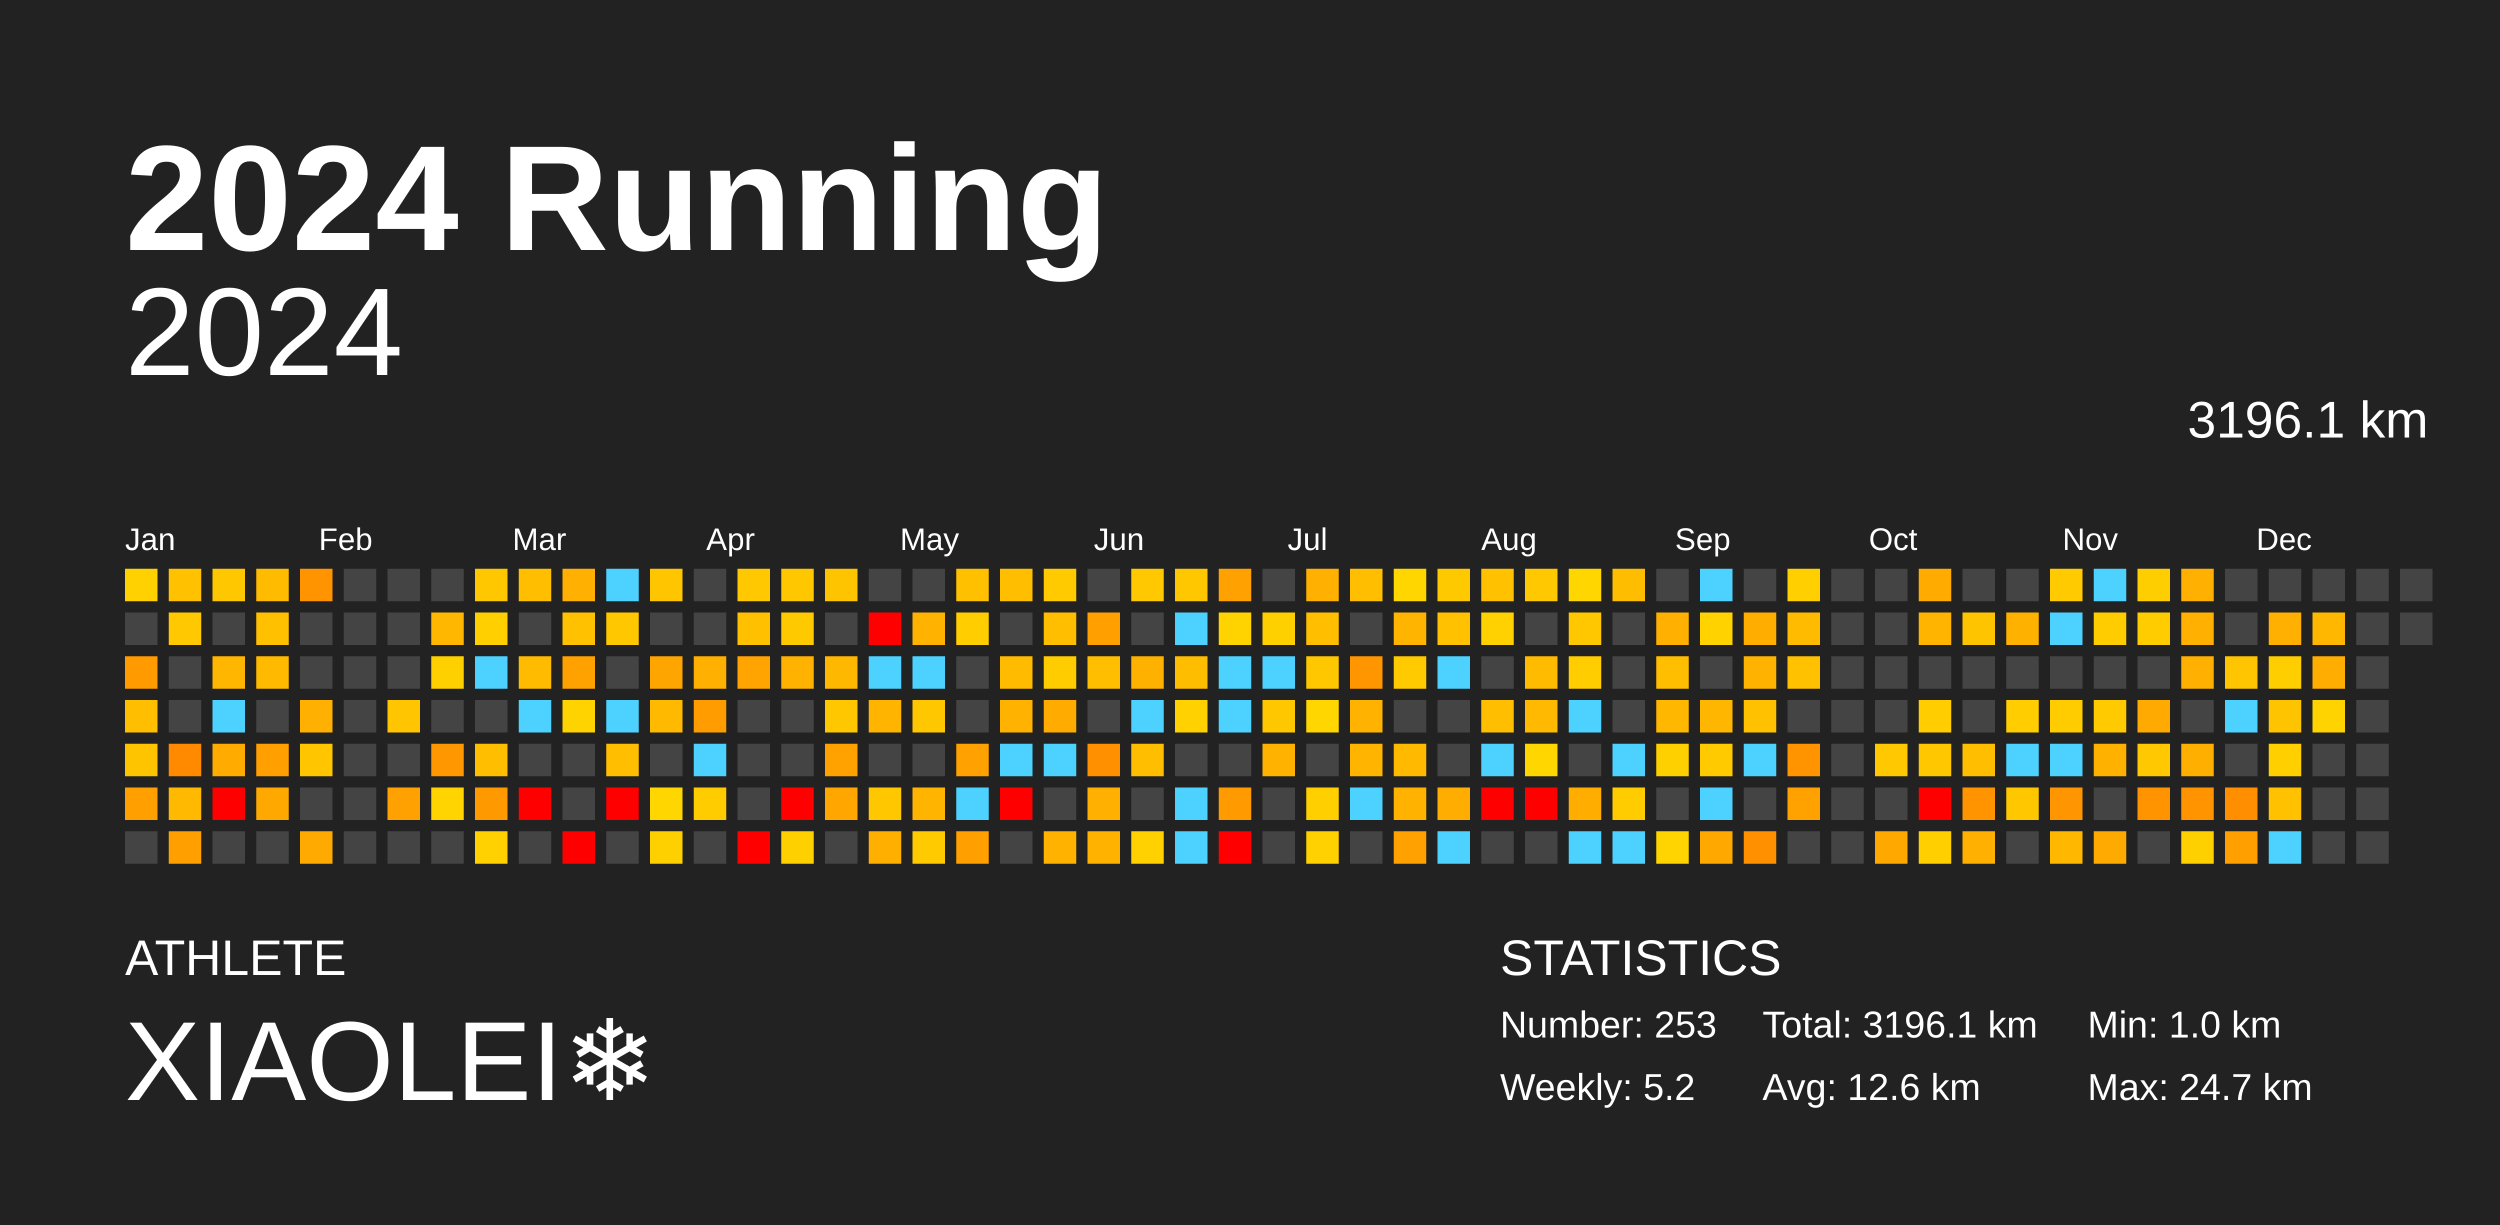
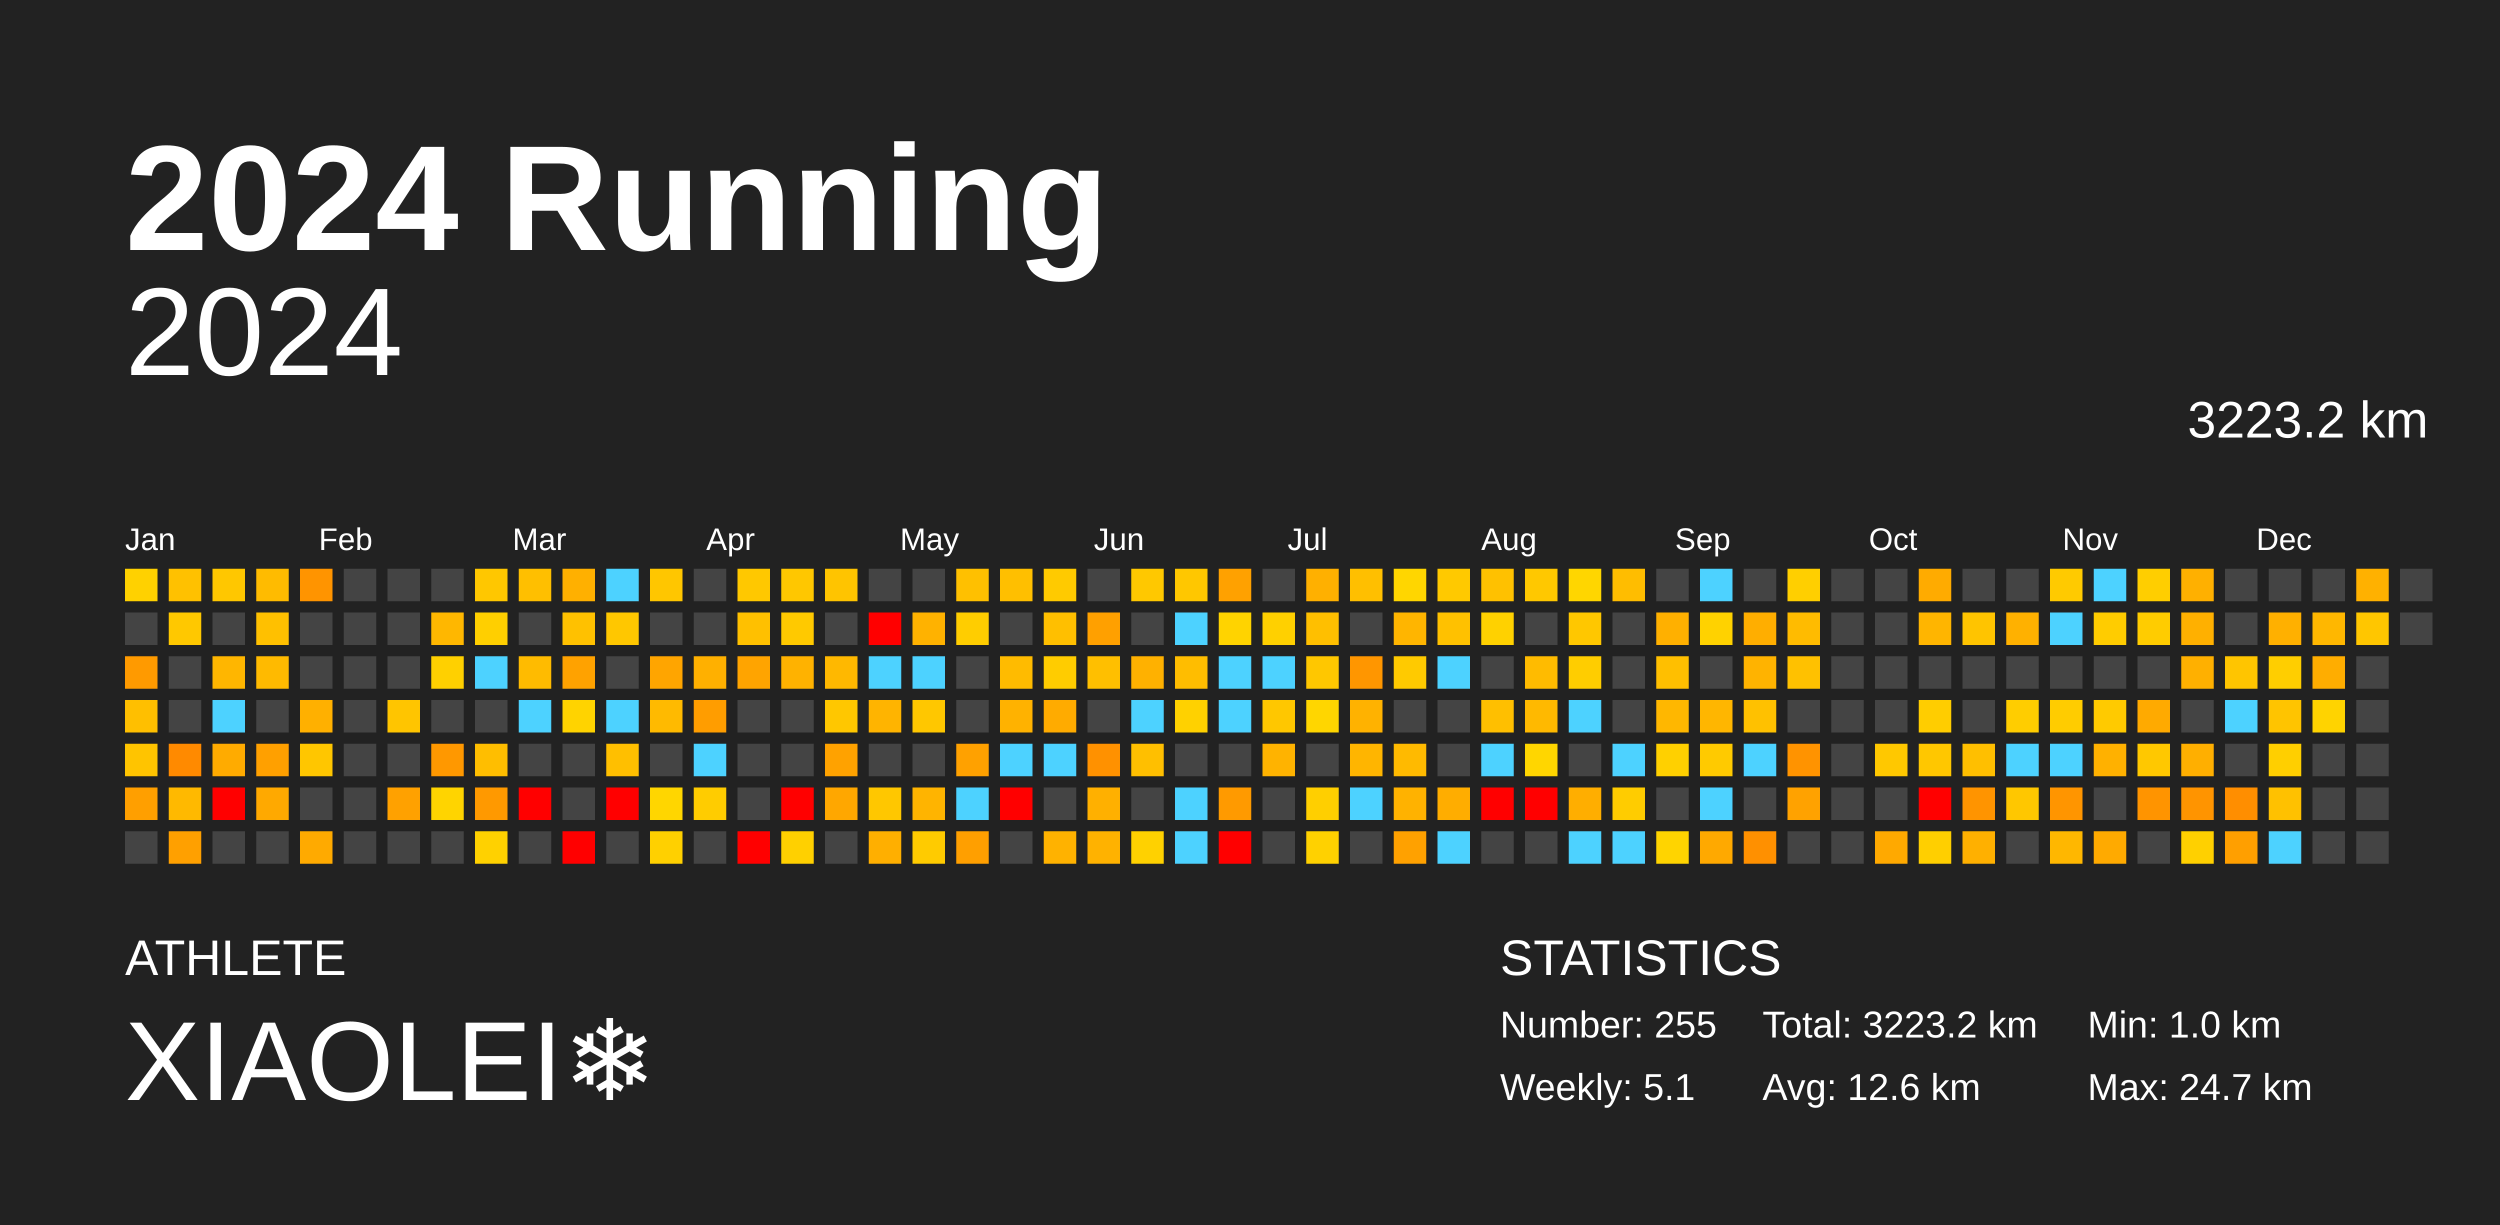
<svg xmlns="http://www.w3.org/2000/svg" baseProfile="full" height="98mm" version="1.1" viewBox="0,0,200,98" width="200mm">
  <defs />
  <rect fill="#222222" height="98" width="200" x="0" y="0" />
  <text fill="#FFFFFF" style="font-size:12px; font-family:Arial; font-weight:bold;" x="10" y="20">2024 Running</text>
  <text fill="#FFFFFF" style="font-size:4px; font-family:Arial" x="10" y="78">ATHLETE</text>
  <text fill="#FFFFFF" style="font-size:9px; font-family:Arial" x="10" y="88">XIAOLEI❄️</text>
  <text fill="#FFFFFF" style="font-size:4px; font-family:Arial" x="120" y="78">STATISTICS</text>
-   <text fill="#FFFFFF" style="font-size:3px; font-family:Arial" x="120" y="83">Number: 253</text>
-   <text fill="#FFFFFF" style="font-size:3px; font-family:Arial" x="120" y="88">Weekly: 5.2</text>
-   <text fill="#FFFFFF" style="font-size:3px; font-family:Arial" x="141" y="83">Total: 3196.1 km</text>
+   <text fill="#FFFFFF" style="font-size:3px; font-family:Arial" x="120" y="83">Number: 255</text>
+   <text fill="#FFFFFF" style="font-size:3px; font-family:Arial" x="120" y="88">Weekly: 5.1</text>
+   <text fill="#FFFFFF" style="font-size:3px; font-family:Arial" x="141" y="83">Total: 3223.2 km</text>
  <text fill="#FFFFFF" style="font-size:3px; font-family:Arial" x="141" y="88">Avg: 12.6 km</text>
  <text fill="#FFFFFF" style="font-size:3px; font-family:Arial" x="167" y="83">Min: 1.0 km</text>
  <text fill="#FFFFFF" style="font-size:3px; font-family:Arial" x="167" y="88">Max: 24.7 km</text>
  <text alignment-baseline="hanging" fill="#FFFFFF" style="font-size:10.0px; font-family:Arial;" x="10" y="30">2024</text>
-   <text alignment-baseline="hanging" fill="#FFFFFF" style="font-size:4.125px; font-family:Arial;" x="175" y="35">3196.1 km</text>
+   <text alignment-baseline="hanging" fill="#FFFFFF" style="font-size:4.125px; font-family:Arial;" x="175" y="35">3223.2 km</text>
  <text fill="#FFFFFF" style="font-size:2.5px; font-family:Arial" x="10.0" y="44">Jan</text>
  <text fill="#FFFFFF" style="font-size:2.5px; font-family:Arial" x="25.5" y="44">Feb</text>
  <text fill="#FFFFFF" style="font-size:2.5px; font-family:Arial" x="41.0" y="44">Mar</text>
  <text fill="#FFFFFF" style="font-size:2.5px; font-family:Arial" x="56.5" y="44">Apr</text>
  <text fill="#FFFFFF" style="font-size:2.5px; font-family:Arial" x="72.0" y="44">May</text>
  <text fill="#FFFFFF" style="font-size:2.5px; font-family:Arial" x="87.5" y="44">Jun</text>
  <text fill="#FFFFFF" style="font-size:2.5px; font-family:Arial" x="103.0" y="44">Jul</text>
  <text fill="#FFFFFF" style="font-size:2.5px; font-family:Arial" x="118.5" y="44">Aug</text>
  <text fill="#FFFFFF" style="font-size:2.5px; font-family:Arial" x="134.0" y="44">Sep</text>
  <text fill="#FFFFFF" style="font-size:2.5px; font-family:Arial" x="149.5" y="44">Oct</text>
  <text fill="#FFFFFF" style="font-size:2.5px; font-family:Arial" x="165.0" y="44">Nov</text>
  <text fill="#FFFFFF" style="font-size:2.5px; font-family:Arial" x="180.5" y="44">Dec</text>
  <rect fill="#ffd100" height="2.6" width="2.6" x="10.0" y="45.5" />
  <rect fill="#444444" height="2.6" width="2.6" x="10.0" y="49.0" />
  <rect fill="#ff9a00" height="2.6" width="2.6" x="10.0" y="52.5" />
  <rect fill="#ffbf00" height="2.6" width="2.6" x="10.0" y="56.0" />
  <rect fill="#ffc400" height="2.6" width="2.6" x="10.0" y="59.5" />
  <rect fill="#ff9f00" height="2.6" width="2.6" x="10.0" y="63.0" />
  <rect fill="#444444" height="2.6" width="2.6" x="10.0" y="66.5" />
  <rect fill="#ffc100" height="2.6" width="2.6" x="13.5" y="45.5" />
  <rect fill="#ffc800" height="2.6" width="2.6" x="13.5" y="49.0" />
  <rect fill="#444444" height="2.6" width="2.6" x="13.5" y="52.5" />
  <rect fill="#444444" height="2.6" width="2.6" x="13.5" y="56.0" />
  <rect fill="#ff8a00" height="2.6" width="2.6" x="13.5" y="59.5" />
  <rect fill="#ffb900" height="2.6" width="2.6" x="13.5" y="63.0" />
  <rect fill="#ffa000" height="2.6" width="2.6" x="13.5" y="66.5" />
  <rect fill="#ffc700" height="2.6" width="2.6" x="17.0" y="45.5" />
  <rect fill="#444444" height="2.6" width="2.6" x="17.0" y="49.0" />
  <rect fill="#ffb600" height="2.6" width="2.6" x="17.0" y="52.5" />
  <rect fill="#4dd2ff" height="2.6" width="2.6" x="17.0" y="56.0" />
  <rect fill="#ffab00" height="2.6" width="2.6" x="17.0" y="59.5" />
  <rect fill="red" height="2.6" width="2.6" x="17.0" y="63.0" />
  <rect fill="#444444" height="2.6" width="2.6" x="17.0" y="66.5" />
  <rect fill="#ffbb00" height="2.6" width="2.6" x="20.5" y="45.5" />
  <rect fill="#ffc000" height="2.6" width="2.6" x="20.5" y="49.0" />
  <rect fill="#ffba00" height="2.6" width="2.6" x="20.5" y="52.5" />
  <rect fill="#444444" height="2.6" width="2.6" x="20.5" y="56.0" />
  <rect fill="#ffa000" height="2.6" width="2.6" x="20.5" y="59.5" />
  <rect fill="#ffa900" height="2.6" width="2.6" x="20.5" y="63.0" />
  <rect fill="#444444" height="2.6" width="2.6" x="20.5" y="66.5" />
  <rect fill="#ff9400" height="2.6" width="2.6" x="24.0" y="45.5" />
  <rect fill="#444444" height="2.6" width="2.6" x="24.0" y="49.0" />
  <rect fill="#444444" height="2.6" width="2.6" x="24.0" y="52.5" />
  <rect fill="#ffb000" height="2.6" width="2.6" x="24.0" y="56.0" />
  <rect fill="#ffc600" height="2.6" width="2.6" x="24.0" y="59.5" />
  <rect fill="#444444" height="2.6" width="2.6" x="24.0" y="63.0" />
  <rect fill="#ffaa00" height="2.6" width="2.6" x="24.0" y="66.5" />
  <rect fill="#444444" height="2.6" width="2.6" x="27.5" y="45.5" />
  <rect fill="#444444" height="2.6" width="2.6" x="27.5" y="49.0" />
  <rect fill="#444444" height="2.6" width="2.6" x="27.5" y="52.5" />
  <rect fill="#444444" height="2.6" width="2.6" x="27.5" y="56.0" />
  <rect fill="#444444" height="2.6" width="2.6" x="27.5" y="59.5" />
  <rect fill="#444444" height="2.6" width="2.6" x="27.5" y="63.0" />
  <rect fill="#444444" height="2.6" width="2.6" x="27.5" y="66.5" />
  <rect fill="#444444" height="2.6" width="2.6" x="31.0" y="45.5" />
  <rect fill="#444444" height="2.6" width="2.6" x="31.0" y="49.0" />
  <rect fill="#444444" height="2.6" width="2.6" x="31.0" y="52.5" />
  <rect fill="#ffc500" height="2.6" width="2.6" x="31.0" y="56.0" />
  <rect fill="#444444" height="2.6" width="2.6" x="31.0" y="59.5" />
  <rect fill="#ffa100" height="2.6" width="2.6" x="31.0" y="63.0" />
  <rect fill="#444444" height="2.6" width="2.6" x="31.0" y="66.5" />
  <rect fill="#444444" height="2.6" width="2.6" x="34.5" y="45.5" />
  <rect fill="#ffb700" height="2.6" width="2.6" x="34.5" y="49.0" />
  <rect fill="#ffd000" height="2.6" width="2.6" x="34.5" y="52.5" />
  <rect fill="#444444" height="2.6" width="2.6" x="34.5" y="56.0" />
  <rect fill="#ff9800" height="2.6" width="2.6" x="34.5" y="59.5" />
  <rect fill="#ffd400" height="2.6" width="2.6" x="34.5" y="63.0" />
  <rect fill="#444444" height="2.6" width="2.6" x="34.5" y="66.5" />
  <rect fill="#ffc700" height="2.6" width="2.6" x="38.0" y="45.5" />
  <rect fill="#ffcf00" height="2.6" width="2.6" x="38.0" y="49.0" />
  <rect fill="#4dd2ff" height="2.6" width="2.6" x="38.0" y="52.5" />
  <rect fill="#444444" height="2.6" width="2.6" x="38.0" y="56.0" />
  <rect fill="#ffbe00" height="2.6" width="2.6" x="38.0" y="59.5" />
  <rect fill="#ff9900" height="2.6" width="2.6" x="38.0" y="63.0" />
  <rect fill="#ffd100" height="2.6" width="2.6" x="38.0" y="66.5" />
  <rect fill="#ffbf00" height="2.6" width="2.6" x="41.5" y="45.5" />
  <rect fill="#444444" height="2.6" width="2.6" x="41.5" y="49.0" />
  <rect fill="#ffbb00" height="2.6" width="2.6" x="41.5" y="52.5" />
  <rect fill="#4dd2ff" height="2.6" width="2.6" x="41.5" y="56.0" />
  <rect fill="#444444" height="2.6" width="2.6" x="41.5" y="59.5" />
  <rect fill="red" height="2.6" width="2.6" x="41.5" y="63.0" />
  <rect fill="#444444" height="2.6" width="2.6" x="41.5" y="66.5" />
  <rect fill="#ffb000" height="2.6" width="2.6" x="45.0" y="45.5" />
  <rect fill="#ffc100" height="2.6" width="2.6" x="45.0" y="49.0" />
  <rect fill="#ffa200" height="2.6" width="2.6" x="45.0" y="52.5" />
  <rect fill="#ffd300" height="2.6" width="2.6" x="45.0" y="56.0" />
  <rect fill="#444444" height="2.6" width="2.6" x="45.0" y="59.5" />
  <rect fill="#444444" height="2.6" width="2.6" x="45.0" y="63.0" />
  <rect fill="red" height="2.6" width="2.6" x="45.0" y="66.5" />
  <rect fill="#4dd2ff" height="2.6" width="2.6" x="48.5" y="45.5" />
  <rect fill="#ffc700" height="2.6" width="2.6" x="48.5" y="49.0" />
  <rect fill="#444444" height="2.6" width="2.6" x="48.5" y="52.5" />
  <rect fill="#4dd2ff" height="2.6" width="2.6" x="48.5" y="56.0" />
  <rect fill="#ffbf00" height="2.6" width="2.6" x="48.5" y="59.5" />
  <rect fill="red" height="2.6" width="2.6" x="48.5" y="63.0" />
  <rect fill="#444444" height="2.6" width="2.6" x="48.5" y="66.5" />
  <rect fill="#ffc600" height="2.6" width="2.6" x="52.0" y="45.5" />
  <rect fill="#444444" height="2.6" width="2.6" x="52.0" y="49.0" />
  <rect fill="#ffa500" height="2.6" width="2.6" x="52.0" y="52.5" />
  <rect fill="#ffba00" height="2.6" width="2.6" x="52.0" y="56.0" />
  <rect fill="#444444" height="2.6" width="2.6" x="52.0" y="59.5" />
  <rect fill="#ffd600" height="2.6" width="2.6" x="52.0" y="63.0" />
  <rect fill="#ffd000" height="2.6" width="2.6" x="52.0" y="66.5" />
  <rect fill="#444444" height="2.6" width="2.6" x="55.5" y="45.5" />
  <rect fill="#444444" height="2.6" width="2.6" x="55.5" y="49.0" />
  <rect fill="#ffb000" height="2.6" width="2.6" x="55.5" y="52.5" />
  <rect fill="#ff9d00" height="2.6" width="2.6" x="55.5" y="56.0" />
  <rect fill="#4dd2ff" height="2.6" width="2.6" x="55.5" y="59.5" />
  <rect fill="#ffcc00" height="2.6" width="2.6" x="55.5" y="63.0" />
  <rect fill="#444444" height="2.6" width="2.6" x="55.5" y="66.5" />
  <rect fill="#ffc800" height="2.6" width="2.6" x="59.0" y="45.5" />
  <rect fill="#ffc000" height="2.6" width="2.6" x="59.0" y="49.0" />
  <rect fill="#ffa400" height="2.6" width="2.6" x="59.0" y="52.5" />
  <rect fill="#444444" height="2.6" width="2.6" x="59.0" y="56.0" />
  <rect fill="#444444" height="2.6" width="2.6" x="59.0" y="59.5" />
  <rect fill="#444444" height="2.6" width="2.6" x="59.0" y="63.0" />
  <rect fill="red" height="2.6" width="2.6" x="59.0" y="66.5" />
  <rect fill="#ffc700" height="2.6" width="2.6" x="62.5" y="45.5" />
  <rect fill="#ffc900" height="2.6" width="2.6" x="62.5" y="49.0" />
  <rect fill="#ffb200" height="2.6" width="2.6" x="62.5" y="52.5" />
  <rect fill="#444444" height="2.6" width="2.6" x="62.5" y="56.0" />
  <rect fill="#444444" height="2.6" width="2.6" x="62.5" y="59.5" />
  <rect fill="red" height="2.6" width="2.6" x="62.5" y="63.0" />
  <rect fill="#ffd000" height="2.6" width="2.6" x="62.5" y="66.5" />
  <rect fill="#ffc400" height="2.6" width="2.6" x="66.0" y="45.5" />
  <rect fill="#444444" height="2.6" width="2.6" x="66.0" y="49.0" />
  <rect fill="#ffb800" height="2.6" width="2.6" x="66.0" y="52.5" />
  <rect fill="#ffc700" height="2.6" width="2.6" x="66.0" y="56.0" />
  <rect fill="#ffa200" height="2.6" width="2.6" x="66.0" y="59.5" />
  <rect fill="#ffa700" height="2.6" width="2.6" x="66.0" y="63.0" />
  <rect fill="#444444" height="2.6" width="2.6" x="66.0" y="66.5" />
  <rect fill="#444444" height="2.6" width="2.6" x="69.5" y="45.5" />
  <rect fill="red" height="2.6" width="2.6" x="69.5" y="49.0" />
  <rect fill="#4dd2ff" height="2.6" width="2.6" x="69.5" y="52.5" />
  <rect fill="#ffb400" height="2.6" width="2.6" x="69.5" y="56.0" />
  <rect fill="#444444" height="2.6" width="2.6" x="69.5" y="59.5" />
  <rect fill="#ffc700" height="2.6" width="2.6" x="69.5" y="63.0" />
  <rect fill="#ffaf00" height="2.6" width="2.6" x="69.5" y="66.5" />
  <rect fill="#444444" height="2.6" width="2.6" x="73.0" y="45.5" />
  <rect fill="#ffb200" height="2.6" width="2.6" x="73.0" y="49.0" />
  <rect fill="#4dd2ff" height="2.6" width="2.6" x="73.0" y="52.5" />
  <rect fill="#ffc700" height="2.6" width="2.6" x="73.0" y="56.0" />
  <rect fill="#444444" height="2.6" width="2.6" x="73.0" y="59.5" />
  <rect fill="#ffb400" height="2.6" width="2.6" x="73.0" y="63.0" />
  <rect fill="#ffcb00" height="2.6" width="2.6" x="73.0" y="66.5" />
  <rect fill="#ffc000" height="2.6" width="2.6" x="76.5" y="45.5" />
  <rect fill="#ffcd00" height="2.6" width="2.6" x="76.5" y="49.0" />
  <rect fill="#444444" height="2.6" width="2.6" x="76.5" y="52.5" />
  <rect fill="#444444" height="2.6" width="2.6" x="76.5" y="56.0" />
  <rect fill="#ffa100" height="2.6" width="2.6" x="76.5" y="59.5" />
  <rect fill="#4dd2ff" height="2.6" width="2.6" x="76.5" y="63.0" />
  <rect fill="#ff9f00" height="2.6" width="2.6" x="76.5" y="66.5" />
  <rect fill="#ffbf00" height="2.6" width="2.6" x="80.0" y="45.5" />
  <rect fill="#444444" height="2.6" width="2.6" x="80.0" y="49.0" />
  <rect fill="#ffbb00" height="2.6" width="2.6" x="80.0" y="52.5" />
  <rect fill="#ffb200" height="2.6" width="2.6" x="80.0" y="56.0" />
  <rect fill="#4dd2ff" height="2.6" width="2.6" x="80.0" y="59.5" />
  <rect fill="red" height="2.6" width="2.6" x="80.0" y="63.0" />
  <rect fill="#444444" height="2.6" width="2.6" x="80.0" y="66.5" />
  <rect fill="#ffca00" height="2.6" width="2.6" x="83.5" y="45.5" />
  <rect fill="#ffbf00" height="2.6" width="2.6" x="83.5" y="49.0" />
  <rect fill="#ffcc00" height="2.6" width="2.6" x="83.5" y="52.5" />
  <rect fill="#ffab00" height="2.6" width="2.6" x="83.5" y="56.0" />
  <rect fill="#4dd2ff" height="2.6" width="2.6" x="83.5" y="59.5" />
  <rect fill="#444444" height="2.6" width="2.6" x="83.5" y="63.0" />
  <rect fill="#ffb200" height="2.6" width="2.6" x="83.5" y="66.5" />
  <rect fill="#444444" height="2.6" width="2.6" x="87.0" y="45.5" />
  <rect fill="#ffa000" height="2.6" width="2.6" x="87.0" y="49.0" />
  <rect fill="#ffbf00" height="2.6" width="2.6" x="87.0" y="52.5" />
  <rect fill="#444444" height="2.6" width="2.6" x="87.0" y="56.0" />
  <rect fill="#ff9100" height="2.6" width="2.6" x="87.0" y="59.5" />
  <rect fill="#ffb000" height="2.6" width="2.6" x="87.0" y="63.0" />
  <rect fill="#ffb200" height="2.6" width="2.6" x="87.0" y="66.5" />
  <rect fill="#ffc800" height="2.6" width="2.6" x="90.5" y="45.5" />
  <rect fill="#444444" height="2.6" width="2.6" x="90.5" y="49.0" />
  <rect fill="#ffb100" height="2.6" width="2.6" x="90.5" y="52.5" />
  <rect fill="#4dd2ff" height="2.6" width="2.6" x="90.5" y="56.0" />
  <rect fill="#ffbf00" height="2.6" width="2.6" x="90.5" y="59.5" />
  <rect fill="#444444" height="2.6" width="2.6" x="90.5" y="63.0" />
  <rect fill="#ffd100" height="2.6" width="2.6" x="90.5" y="66.5" />
  <rect fill="#ffc700" height="2.6" width="2.6" x="94.0" y="45.5" />
  <rect fill="#4dd2ff" height="2.6" width="2.6" x="94.0" y="49.0" />
  <rect fill="#ffbd00" height="2.6" width="2.6" x="94.0" y="52.5" />
  <rect fill="#ffd100" height="2.6" width="2.6" x="94.0" y="56.0" />
  <rect fill="#444444" height="2.6" width="2.6" x="94.0" y="59.5" />
  <rect fill="#4dd2ff" height="2.6" width="2.6" x="94.0" y="63.0" />
  <rect fill="#4dd2ff" height="2.6" width="2.6" x="94.0" y="66.5" />
  <rect fill="#ffa100" height="2.6" width="2.6" x="97.5" y="45.5" />
  <rect fill="#ffd300" height="2.6" width="2.6" x="97.5" y="49.0" />
  <rect fill="#4dd2ff" height="2.6" width="2.6" x="97.5" y="52.5" />
  <rect fill="#4dd2ff" height="2.6" width="2.6" x="97.5" y="56.0" />
  <rect fill="#444444" height="2.6" width="2.6" x="97.5" y="59.5" />
  <rect fill="#ff9a00" height="2.6" width="2.6" x="97.5" y="63.0" />
  <rect fill="red" height="2.6" width="2.6" x="97.5" y="66.5" />
  <rect fill="#444444" height="2.6" width="2.6" x="101.0" y="45.5" />
  <rect fill="#ffd000" height="2.6" width="2.6" x="101.0" y="49.0" />
  <rect fill="#4dd2ff" height="2.6" width="2.6" x="101.0" y="52.5" />
  <rect fill="#ffc700" height="2.6" width="2.6" x="101.0" y="56.0" />
  <rect fill="#ffb300" height="2.6" width="2.6" x="101.0" y="59.5" />
  <rect fill="#444444" height="2.6" width="2.6" x="101.0" y="63.0" />
  <rect fill="#444444" height="2.6" width="2.6" x="101.0" y="66.5" />
  <rect fill="#ffb000" height="2.6" width="2.6" x="104.5" y="45.5" />
  <rect fill="#ffbf00" height="2.6" width="2.6" x="104.5" y="49.0" />
  <rect fill="#ffc700" height="2.6" width="2.6" x="104.5" y="52.5" />
  <rect fill="#ffd600" height="2.6" width="2.6" x="104.5" y="56.0" />
  <rect fill="#444444" height="2.6" width="2.6" x="104.5" y="59.5" />
  <rect fill="#ffcf00" height="2.6" width="2.6" x="104.5" y="63.0" />
  <rect fill="#ffd100" height="2.6" width="2.6" x="104.5" y="66.5" />
  <rect fill="#ffbf00" height="2.6" width="2.6" x="108.0" y="45.5" />
  <rect fill="#444444" height="2.6" width="2.6" x="108.0" y="49.0" />
  <rect fill="#ff9600" height="2.6" width="2.6" x="108.0" y="52.5" />
  <rect fill="#ffb200" height="2.6" width="2.6" x="108.0" y="56.0" />
  <rect fill="#ffb500" height="2.6" width="2.6" x="108.0" y="59.5" />
  <rect fill="#4dd2ff" height="2.6" width="2.6" x="108.0" y="63.0" />
  <rect fill="#444444" height="2.6" width="2.6" x="108.0" y="66.5" />
  <rect fill="#ffd600" height="2.6" width="2.6" x="111.5" y="45.5" />
  <rect fill="#ffb500" height="2.6" width="2.6" x="111.5" y="49.0" />
  <rect fill="#ffca00" height="2.6" width="2.6" x="111.5" y="52.5" />
  <rect fill="#444444" height="2.6" width="2.6" x="111.5" y="56.0" />
  <rect fill="#ffba00" height="2.6" width="2.6" x="111.5" y="59.5" />
  <rect fill="#ffb200" height="2.6" width="2.6" x="111.5" y="63.0" />
  <rect fill="#ffa100" height="2.6" width="2.6" x="111.5" y="66.5" />
  <rect fill="#ffc900" height="2.6" width="2.6" x="115.0" y="45.5" />
  <rect fill="#ffc100" height="2.6" width="2.6" x="115.0" y="49.0" />
  <rect fill="#4dd2ff" height="2.6" width="2.6" x="115.0" y="52.5" />
  <rect fill="#444444" height="2.6" width="2.6" x="115.0" y="56.0" />
  <rect fill="#444444" height="2.6" width="2.6" x="115.0" y="59.5" />
  <rect fill="#ffad00" height="2.6" width="2.6" x="115.0" y="63.0" />
  <rect fill="#4dd2ff" height="2.6" width="2.6" x="115.0" y="66.5" />
  <rect fill="#ffc100" height="2.6" width="2.6" x="118.5" y="45.5" />
  <rect fill="#ffd100" height="2.6" width="2.6" x="118.5" y="49.0" />
  <rect fill="#444444" height="2.6" width="2.6" x="118.5" y="52.5" />
  <rect fill="#ffbf00" height="2.6" width="2.6" x="118.5" y="56.0" />
  <rect fill="#4dd2ff" height="2.6" width="2.6" x="118.5" y="59.5" />
  <rect fill="red" height="2.6" width="2.6" x="118.5" y="63.0" />
  <rect fill="#444444" height="2.6" width="2.6" x="118.5" y="66.5" />
  <rect fill="#ffc800" height="2.6" width="2.6" x="122.0" y="45.5" />
  <rect fill="#444444" height="2.6" width="2.6" x="122.0" y="49.0" />
  <rect fill="#ffbb00" height="2.6" width="2.6" x="122.0" y="52.5" />
  <rect fill="#ffb900" height="2.6" width="2.6" x="122.0" y="56.0" />
  <rect fill="#ffd600" height="2.6" width="2.6" x="122.0" y="59.5" />
  <rect fill="red" height="2.6" width="2.6" x="122.0" y="63.0" />
  <rect fill="#444444" height="2.6" width="2.6" x="122.0" y="66.5" />
  <rect fill="#ffd600" height="2.6" width="2.6" x="125.5" y="45.5" />
  <rect fill="#ffc700" height="2.6" width="2.6" x="125.5" y="49.0" />
  <rect fill="#ffcd00" height="2.6" width="2.6" x="125.5" y="52.5" />
  <rect fill="#4dd2ff" height="2.6" width="2.6" x="125.5" y="56.0" />
  <rect fill="#444444" height="2.6" width="2.6" x="125.5" y="59.5" />
  <rect fill="#ffae00" height="2.6" width="2.6" x="125.5" y="63.0" />
  <rect fill="#4dd2ff" height="2.6" width="2.6" x="125.5" y="66.5" />
  <rect fill="#ffbd00" height="2.6" width="2.6" x="129.0" y="45.5" />
  <rect fill="#444444" height="2.6" width="2.6" x="129.0" y="49.0" />
  <rect fill="#444444" height="2.6" width="2.6" x="129.0" y="52.5" />
  <rect fill="#444444" height="2.6" width="2.6" x="129.0" y="56.0" />
  <rect fill="#4dd2ff" height="2.6" width="2.6" x="129.0" y="59.5" />
  <rect fill="#ffcc00" height="2.6" width="2.6" x="129.0" y="63.0" />
  <rect fill="#4dd2ff" height="2.6" width="2.6" x="129.0" y="66.5" />
  <rect fill="#444444" height="2.6" width="2.6" x="132.5" y="45.5" />
  <rect fill="#ffb000" height="2.6" width="2.6" x="132.5" y="49.0" />
  <rect fill="#ffbf00" height="2.6" width="2.6" x="132.5" y="52.5" />
  <rect fill="#ffb700" height="2.6" width="2.6" x="132.5" y="56.0" />
  <rect fill="#ffd000" height="2.6" width="2.6" x="132.5" y="59.5" />
  <rect fill="#444444" height="2.6" width="2.6" x="132.5" y="63.0" />
  <rect fill="#ffd400" height="2.6" width="2.6" x="132.5" y="66.5" />
  <rect fill="#4dd2ff" height="2.6" width="2.6" x="136.0" y="45.5" />
  <rect fill="#ffd200" height="2.6" width="2.6" x="136.0" y="49.0" />
  <rect fill="#444444" height="2.6" width="2.6" x="136.0" y="52.5" />
  <rect fill="#ffb600" height="2.6" width="2.6" x="136.0" y="56.0" />
  <rect fill="#ffca00" height="2.6" width="2.6" x="136.0" y="59.5" />
  <rect fill="#4dd2ff" height="2.6" width="2.6" x="136.0" y="63.0" />
  <rect fill="#ffa900" height="2.6" width="2.6" x="136.0" y="66.5" />
  <rect fill="#444444" height="2.6" width="2.6" x="139.5" y="45.5" />
  <rect fill="#ffae00" height="2.6" width="2.6" x="139.5" y="49.0" />
  <rect fill="#ffb300" height="2.6" width="2.6" x="139.5" y="52.5" />
  <rect fill="#ffc100" height="2.6" width="2.6" x="139.5" y="56.0" />
  <rect fill="#4dd2ff" height="2.6" width="2.6" x="139.5" y="59.5" />
  <rect fill="#444444" height="2.6" width="2.6" x="139.5" y="63.0" />
  <rect fill="#ff9000" height="2.6" width="2.6" x="139.5" y="66.5" />
  <rect fill="#ffcf00" height="2.6" width="2.6" x="143.0" y="45.5" />
  <rect fill="#ffbb00" height="2.6" width="2.6" x="143.0" y="49.0" />
  <rect fill="#ffc100" height="2.6" width="2.6" x="143.0" y="52.5" />
  <rect fill="#444444" height="2.6" width="2.6" x="143.0" y="56.0" />
  <rect fill="#ff9300" height="2.6" width="2.6" x="143.0" y="59.5" />
  <rect fill="#ffa200" height="2.6" width="2.6" x="143.0" y="63.0" />
  <rect fill="#444444" height="2.6" width="2.6" x="143.0" y="66.5" />
  <rect fill="#444444" height="2.6" width="2.6" x="146.5" y="45.5" />
  <rect fill="#444444" height="2.6" width="2.6" x="146.5" y="49.0" />
  <rect fill="#444444" height="2.6" width="2.6" x="146.5" y="52.5" />
  <rect fill="#444444" height="2.6" width="2.6" x="146.5" y="56.0" />
  <rect fill="#444444" height="2.6" width="2.6" x="146.5" y="59.5" />
  <rect fill="#444444" height="2.6" width="2.6" x="146.5" y="63.0" />
  <rect fill="#444444" height="2.6" width="2.6" x="146.5" y="66.5" />
  <rect fill="#444444" height="2.6" width="2.6" x="150.0" y="45.5" />
  <rect fill="#444444" height="2.6" width="2.6" x="150.0" y="49.0" />
  <rect fill="#444444" height="2.6" width="2.6" x="150.0" y="52.5" />
  <rect fill="#444444" height="2.6" width="2.6" x="150.0" y="56.0" />
  <rect fill="#ffc800" height="2.6" width="2.6" x="150.0" y="59.5" />
  <rect fill="#444444" height="2.6" width="2.6" x="150.0" y="63.0" />
  <rect fill="#ffa900" height="2.6" width="2.6" x="150.0" y="66.5" />
  <rect fill="#ffab00" height="2.6" width="2.6" x="153.5" y="45.5" />
  <rect fill="#ffb500" height="2.6" width="2.6" x="153.5" y="49.0" />
  <rect fill="#444444" height="2.6" width="2.6" x="153.5" y="52.5" />
  <rect fill="#ffcd00" height="2.6" width="2.6" x="153.5" y="56.0" />
  <rect fill="#ffc700" height="2.6" width="2.6" x="153.5" y="59.5" />
  <rect fill="red" height="2.6" width="2.6" x="153.5" y="63.0" />
  <rect fill="#ffcf00" height="2.6" width="2.6" x="153.5" y="66.5" />
  <rect fill="#444444" height="2.6" width="2.6" x="157.0" y="45.5" />
  <rect fill="#ffc400" height="2.6" width="2.6" x="157.0" y="49.0" />
  <rect fill="#444444" height="2.6" width="2.6" x="157.0" y="52.5" />
  <rect fill="#444444" height="2.6" width="2.6" x="157.0" y="56.0" />
  <rect fill="#ffbf00" height="2.6" width="2.6" x="157.0" y="59.5" />
  <rect fill="#ff9400" height="2.6" width="2.6" x="157.0" y="63.0" />
  <rect fill="#ffb000" height="2.6" width="2.6" x="157.0" y="66.5" />
  <rect fill="#444444" height="2.6" width="2.6" x="160.5" y="45.5" />
  <rect fill="#ffb100" height="2.6" width="2.6" x="160.5" y="49.0" />
  <rect fill="#444444" height="2.6" width="2.6" x="160.5" y="52.5" />
  <rect fill="#ffcd00" height="2.6" width="2.6" x="160.5" y="56.0" />
  <rect fill="#4dd2ff" height="2.6" width="2.6" x="160.5" y="59.5" />
  <rect fill="#ffc700" height="2.6" width="2.6" x="160.5" y="63.0" />
  <rect fill="#444444" height="2.6" width="2.6" x="160.5" y="66.5" />
  <rect fill="#ffca00" height="2.6" width="2.6" x="164.0" y="45.5" />
  <rect fill="#4dd2ff" height="2.6" width="2.6" x="164.0" y="49.0" />
  <rect fill="#444444" height="2.6" width="2.6" x="164.0" y="52.5" />
  <rect fill="#ffcc00" height="2.6" width="2.6" x="164.0" y="56.0" />
  <rect fill="#4dd2ff" height="2.6" width="2.6" x="164.0" y="59.5" />
  <rect fill="#ff9500" height="2.6" width="2.6" x="164.0" y="63.0" />
  <rect fill="#ffb700" height="2.6" width="2.6" x="164.0" y="66.5" />
  <rect fill="#4dd2ff" height="2.6" width="2.6" x="167.5" y="45.5" />
  <rect fill="#ffcc00" height="2.6" width="2.6" x="167.5" y="49.0" />
  <rect fill="#444444" height="2.6" width="2.6" x="167.5" y="52.5" />
  <rect fill="#ffca00" height="2.6" width="2.6" x="167.5" y="56.0" />
  <rect fill="#ffb100" height="2.6" width="2.6" x="167.5" y="59.5" />
  <rect fill="#444444" height="2.6" width="2.6" x="167.5" y="63.0" />
  <rect fill="#ffaa00" height="2.6" width="2.6" x="167.5" y="66.5" />
  <rect fill="#ffce00" height="2.6" width="2.6" x="171.0" y="45.5" />
  <rect fill="#ffcc00" height="2.6" width="2.6" x="171.0" y="49.0" />
  <rect fill="#444444" height="2.6" width="2.6" x="171.0" y="52.5" />
  <rect fill="#ffaa00" height="2.6" width="2.6" x="171.0" y="56.0" />
  <rect fill="#ffc800" height="2.6" width="2.6" x="171.0" y="59.5" />
  <rect fill="#ff9400" height="2.6" width="2.6" x="171.0" y="63.0" />
  <rect fill="#444444" height="2.6" width="2.6" x="171.0" y="66.5" />
  <rect fill="#ffb000" height="2.6" width="2.6" x="174.5" y="45.5" />
  <rect fill="#ffb000" height="2.6" width="2.6" x="174.5" y="49.0" />
  <rect fill="#ffb000" height="2.6" width="2.6" x="174.5" y="52.5" />
  <rect fill="#444444" height="2.6" width="2.6" x="174.5" y="56.0" />
  <rect fill="#ffaf00" height="2.6" width="2.6" x="174.5" y="59.5" />
  <rect fill="#ff9400" height="2.6" width="2.6" x="174.5" y="63.0" />
  <rect fill="#ffd000" height="2.6" width="2.6" x="174.5" y="66.5" />
  <rect fill="#444444" height="2.6" width="2.6" x="178.0" y="45.5" />
  <rect fill="#444444" height="2.6" width="2.6" x="178.0" y="49.0" />
  <rect fill="#ffc500" height="2.6" width="2.6" x="178.0" y="52.5" />
  <rect fill="#4dd2ff" height="2.6" width="2.6" x="178.0" y="56.0" />
  <rect fill="#444444" height="2.6" width="2.6" x="178.0" y="59.5" />
  <rect fill="#ff8e00" height="2.6" width="2.6" x="178.0" y="63.0" />
  <rect fill="#ff9f00" height="2.6" width="2.6" x="178.0" y="66.5" />
  <rect fill="#444444" height="2.6" width="2.6" x="181.5" y="45.5" />
  <rect fill="#ffb000" height="2.6" width="2.6" x="181.5" y="49.0" />
  <rect fill="#ffce00" height="2.6" width="2.6" x="181.5" y="52.5" />
  <rect fill="#ffc400" height="2.6" width="2.6" x="181.5" y="56.0" />
  <rect fill="#ffcf00" height="2.6" width="2.6" x="181.5" y="59.5" />
  <rect fill="#ffc100" height="2.6" width="2.6" x="181.5" y="63.0" />
  <rect fill="#4dd2ff" height="2.6" width="2.6" x="181.5" y="66.5" />
  <rect fill="#444444" height="2.6" width="2.6" x="185.0" y="45.5" />
  <rect fill="#ffb700" height="2.6" width="2.6" x="185.0" y="49.0" />
  <rect fill="#ffad00" height="2.6" width="2.6" x="185.0" y="52.5" />
  <rect fill="#ffd300" height="2.6" width="2.6" x="185.0" y="56.0" />
  <rect fill="#444444" height="2.6" width="2.6" x="185.0" y="59.5" />
  <rect fill="#444444" height="2.6" width="2.6" x="185.0" y="63.0" />
  <rect fill="#444444" height="2.6" width="2.6" x="185.0" y="66.5" />
-   <rect fill="#444444" height="2.6" width="2.6" x="188.5" y="45.5" />
-   <rect fill="#444444" height="2.6" width="2.6" x="188.5" y="49.0" />
+   <rect fill="#ffb100" height="2.6" width="2.6" x="188.5" y="45.5" />
+   <rect fill="#ffc600" height="2.6" width="2.6" x="188.5" y="49.0" />
  <rect fill="#444444" height="2.6" width="2.6" x="188.5" y="52.5" />
  <rect fill="#444444" height="2.6" width="2.6" x="188.5" y="56.0" />
  <rect fill="#444444" height="2.6" width="2.6" x="188.5" y="59.5" />
  <rect fill="#444444" height="2.6" width="2.6" x="188.5" y="63.0" />
  <rect fill="#444444" height="2.6" width="2.6" x="188.5" y="66.5" />
  <rect fill="#444444" height="2.6" width="2.6" x="192.0" y="45.5" />
  <rect fill="#444444" height="2.6" width="2.6" x="192.0" y="49.0" />
</svg>
